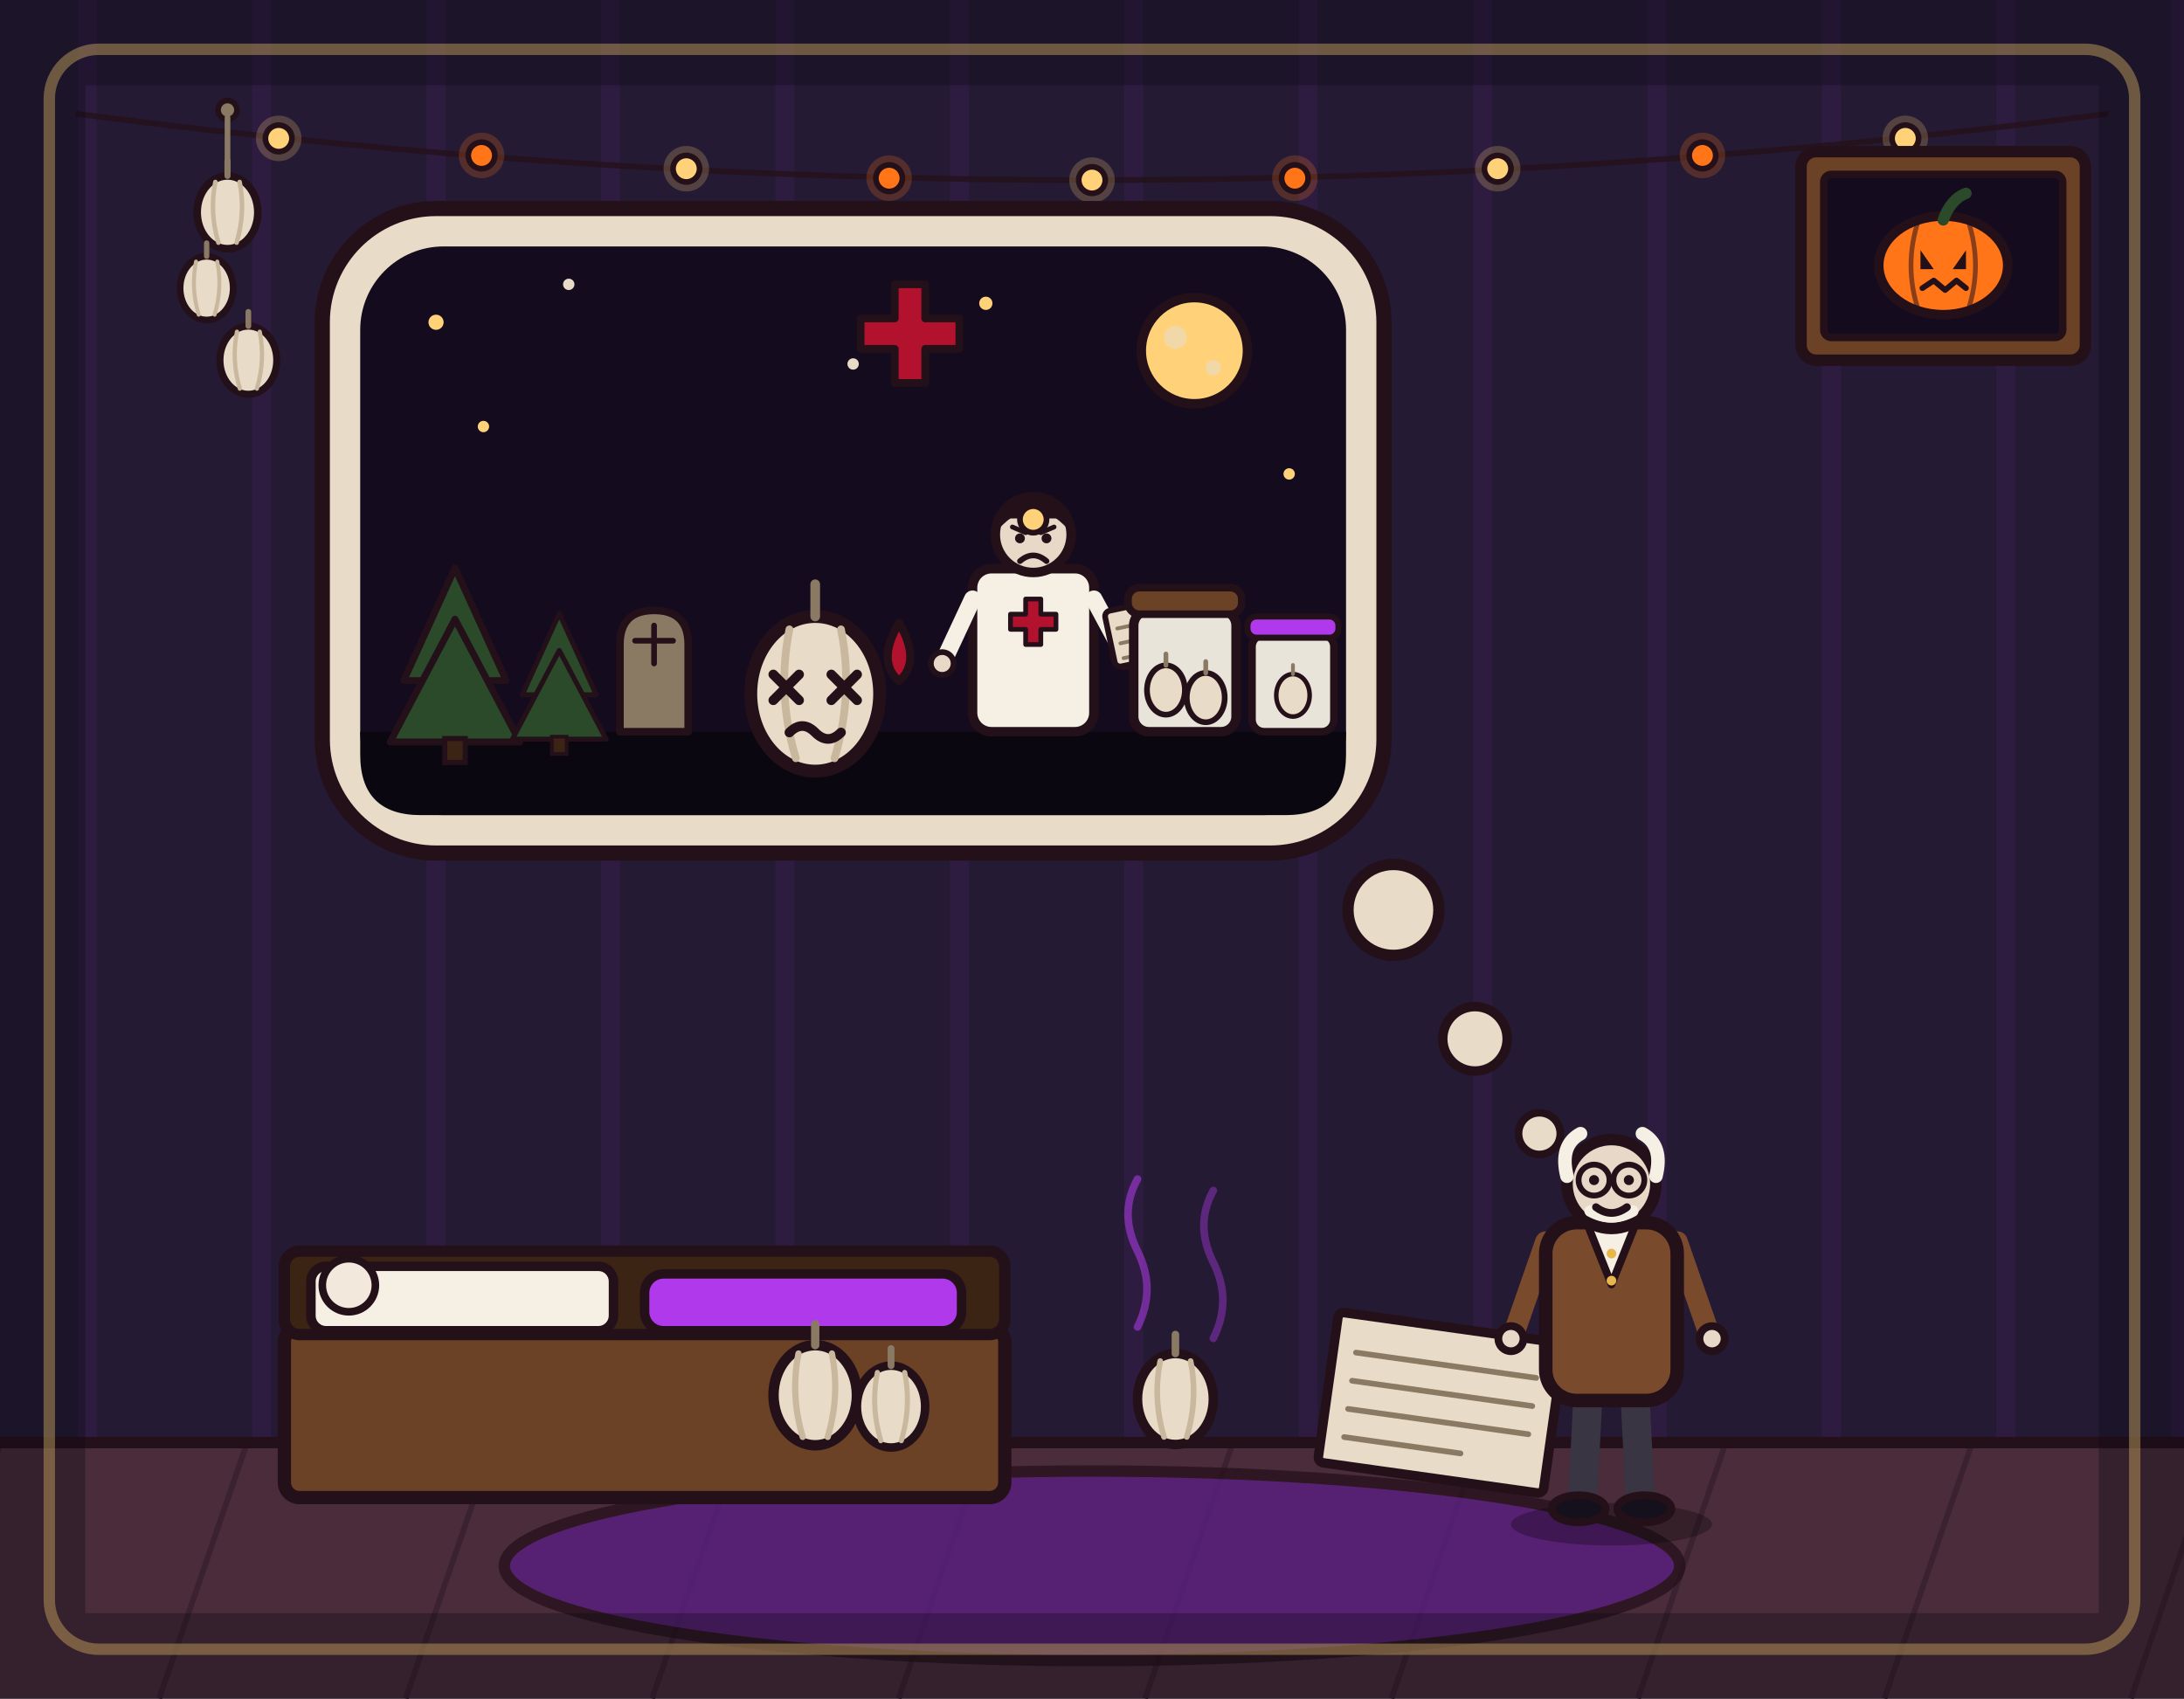
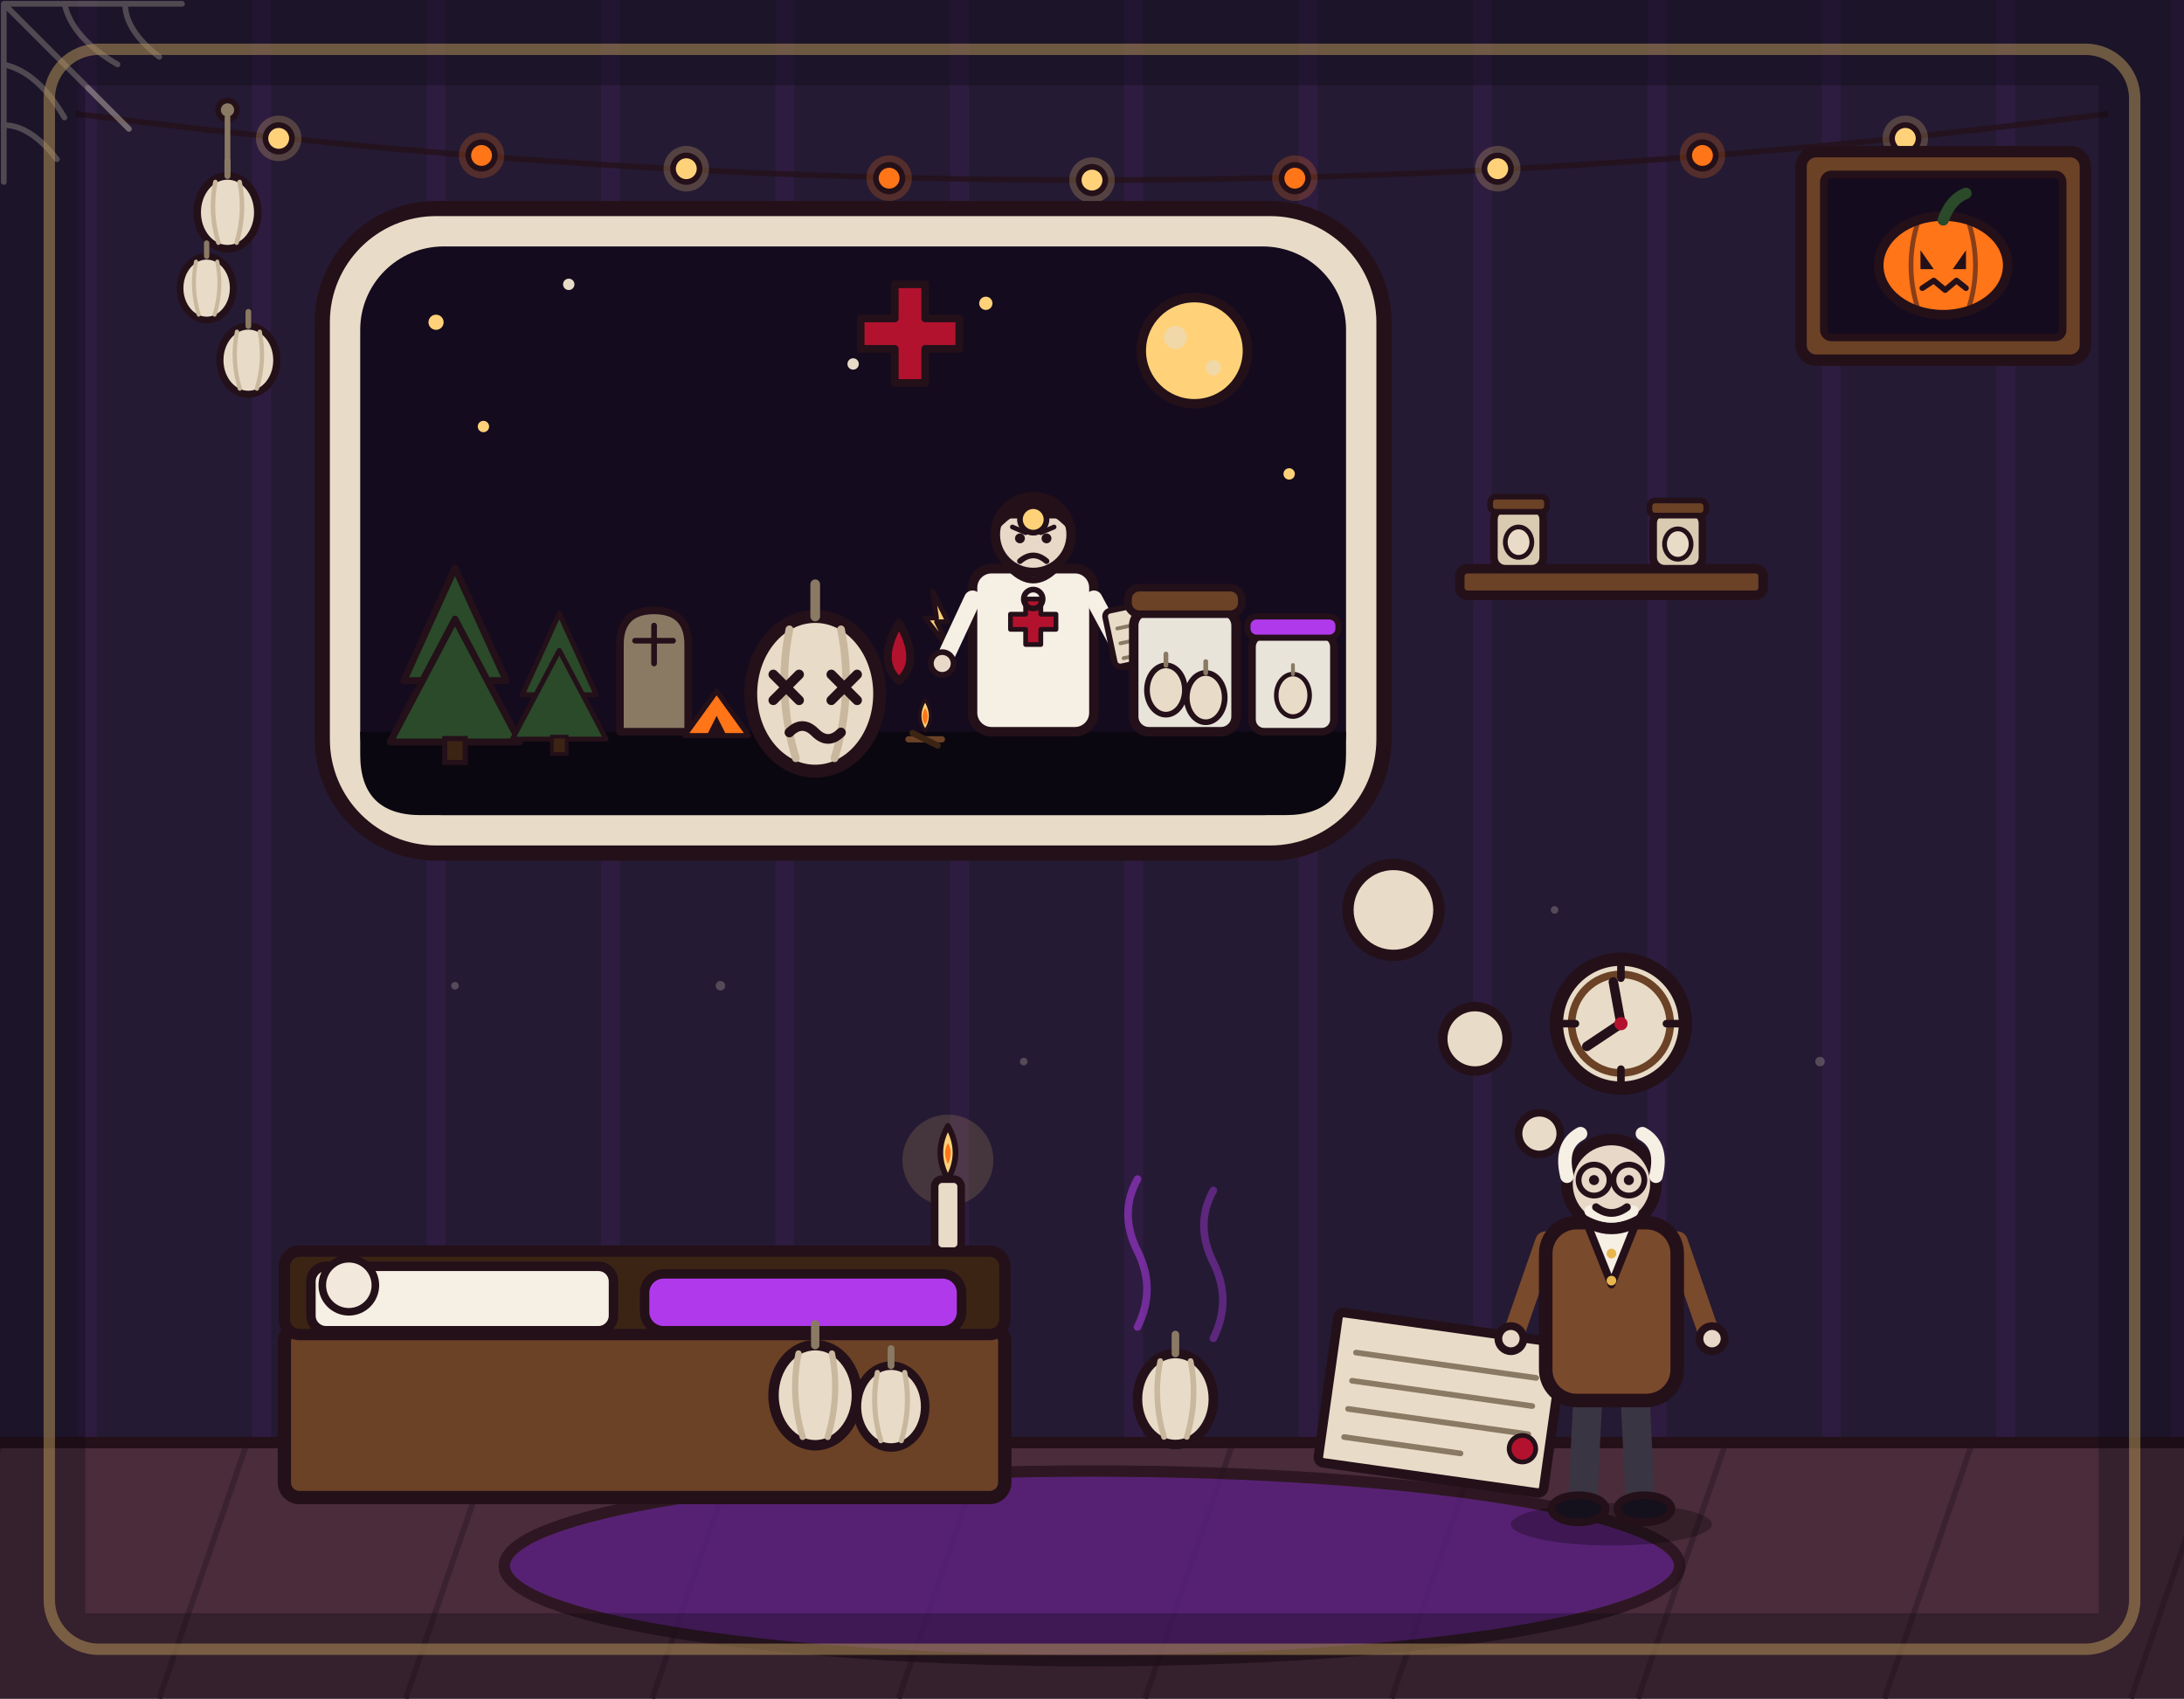
<svg xmlns="http://www.w3.org/2000/svg" viewBox="0 0 1152 896" width="1152" height="896">
  <rect x="0" y="0" width="1152" height="896" fill="#241a33" />
  <path d="M46 0V762M138 0V762M230 0V762M322 0V762M414 0V762M506 0V762M598 0V762M690 0V762M782 0V762M874 0V762M966 0V762M1058 0V762M1150 0V762" stroke="#b03aeb" stroke-width="10" opacity=".07" fill="none" />
  <path d="M40 60 Q576 130 1112 60" fill="none" stroke="#241019" stroke-width="3" opacity=".8" />
+   <g stroke="#e8dcc8" stroke-width="3" opacity=".4" fill="none" stroke-linecap="round">
+     <path d="M2 2 L2 96 M2 2 L96 2 M2 2 L68 68" />
+     <path d="M2 34 Q20 38 34 62 M34 2 Q38 20 62 34" />
+     <path d="M2 66 Q16 66 30 84 M66 2 Q66 16 84 30" />
+   </g>
+   <g fill="#e8dcc8" opacity=".25">
+     <circle cx="380" cy="520" r="2.5" />
+     <circle cx="820" cy="480" r="2" />
+     <circle cx="540" cy="560" r="2" />
+     <circle cx="960" cy="560" r="2.5" />
+     <circle cx="240" cy="520" r="2" />
+   </g>
  <g stroke="#241019" stroke-width="3" stroke-linejoin="round" stroke-linecap="round">
    <circle cx="147" cy="73" r="12" fill="#ffd27a" stroke="none" opacity=".22" />
    <circle cx="147" cy="73" r="7" fill="#ffd27a" />
    <circle cx="254" cy="82" r="12" fill="#ff7518" stroke="none" opacity=".22" />
    <circle cx="254" cy="82" r="7" fill="#ff7518" />
    <circle cx="362" cy="89" r="12" fill="#ffd27a" stroke="none" opacity=".22" />
    <circle cx="362" cy="89" r="7" fill="#ffd27a" />
    <circle cx="469" cy="94" r="12" fill="#ff7518" stroke="none" opacity=".22" />
    <circle cx="469" cy="94" r="7" fill="#ff7518" />
    <circle cx="576" cy="95" r="12" fill="#ffd27a" stroke="none" opacity=".22" />
    <circle cx="576" cy="95" r="7" fill="#ffd27a" />
    <circle cx="683" cy="94" r="12" fill="#ff7518" stroke="none" opacity=".22" />
    <circle cx="683" cy="94" r="7" fill="#ff7518" />
    <circle cx="790" cy="89" r="12" fill="#ffd27a" stroke="none" opacity=".22" />
    <circle cx="790" cy="89" r="7" fill="#ffd27a" />
    <circle cx="898" cy="82" r="12" fill="#ff7518" stroke="none" opacity=".22" />
    <circle cx="898" cy="82" r="7" fill="#ff7518" />
    <circle cx="1005" cy="73" r="12" fill="#ffd27a" stroke="none" opacity=".22" />
    <circle cx="1005" cy="73" r="7" fill="#ffd27a" />
  </g>
  <g transform="translate(120 0)">
    <circle cx="0" cy="58" r="5" fill="#8a7a64" stroke="#241019" stroke-width="3" />
    <line x1="0" y1="62" x2="0" y2="96" stroke="#8a7a64" stroke-width="3" stroke-linecap="round" />
    <g transform="translate(0 112) scale(.8)">
      <ellipse cx="0" cy="0" rx="20" ry="24" fill="#e8dcc8" stroke="#241019" stroke-width="5" stroke-linejoin="round" />
      <path d="M0 -24 L0 -34" fill="none" stroke="#8a7a64" stroke-width="4" stroke-linecap="round" />
      <path d="M-8 -20 Q-12 0 -6 20" fill="none" stroke="#c9b89e" stroke-width="3" stroke-linecap="round" />
      <path d="M8 -20 Q12 0 6 20" fill="none" stroke="#c9b89e" stroke-width="3" stroke-linecap="round" />
    </g>
    <g transform="translate(-11 152) scale(.7)">
      <ellipse cx="0" cy="0" rx="20" ry="24" fill="#e8dcc8" stroke="#241019" stroke-width="5" stroke-linejoin="round" />
      <path d="M0 -24 L0 -34" fill="none" stroke="#8a7a64" stroke-width="4" stroke-linecap="round" />
      <path d="M-8 -20 Q-12 0 -6 20" fill="none" stroke="#c9b89e" stroke-width="3" stroke-linecap="round" />
      <path d="M8 -20 Q12 0 6 20" fill="none" stroke="#c9b89e" stroke-width="3" stroke-linecap="round" />
    </g>
    <g transform="translate(11 190) scale(.75)">
      <ellipse cx="0" cy="0" rx="20" ry="24" fill="#e8dcc8" stroke="#241019" stroke-width="5" stroke-linejoin="round" />
      <path d="M0 -24 L0 -34" fill="none" stroke="#8a7a64" stroke-width="4" stroke-linecap="round" />
      <path d="M-8 -20 Q-12 0 -6 20" fill="none" stroke="#c9b89e" stroke-width="3" stroke-linecap="round" />
      <path d="M8 -20 Q12 0 6 20" fill="none" stroke="#c9b89e" stroke-width="3" stroke-linecap="round" />
    </g>
  </g>
  <g>
    <rect x="950" y="80" width="150" height="110" rx="8" fill="#6b4226" stroke="#241019" stroke-width="6" stroke-linejoin="round" />
    <rect x="962" y="92" width="126" height="86" rx="4" fill="#150b1e" stroke="#241019" stroke-width="4" />
    <ellipse cx="1025" cy="140" rx="34" ry="26" fill="#ff7518" stroke="#241019" stroke-width="5" stroke-linejoin="round" />
    <path d="M1012 116 Q1004 140 1012 164" fill="none" stroke="#241019" stroke-width="2.5" opacity=".55" />
    <path d="M1038 116 Q1046 140 1038 164" fill="none" stroke="#241019" stroke-width="2.5" opacity=".55" />
    <path d="M1025 116 Q1029 105 1037 102" fill="none" stroke="#2a4a2a" stroke-width="6" stroke-linecap="round" />
    <path d="M1013 132 L1020 142 L1013 142 Z" fill="#241019" />
    <path d="M1037 132 L1030 142 L1037 142 Z" fill="#241019" />
    <path d="M1014 152 L1020 148 L1026 153 L1032 148 L1037 152" fill="none" stroke="#241019" stroke-width="3" stroke-linecap="round" stroke-linejoin="round" />
  </g>
+   <g>
+     <circle cx="855" cy="540" r="34" fill="#e8dcc8" stroke="#241019" stroke-width="7" />
+     <circle cx="855" cy="540" r="26" fill="none" stroke="#6b4226" stroke-width="4" />
+     <line x1="855" y1="510" x2="855" y2="516" stroke="#241019" stroke-width="4" stroke-linecap="round" />
+     <line x1="855" y1="564" x2="855" y2="570" stroke="#241019" stroke-width="4" stroke-linecap="round" />
+     <line x1="825" y1="540" x2="831" y2="540" stroke="#241019" stroke-width="4" stroke-linecap="round" />
+     <line x1="879" y1="540" x2="885" y2="540" stroke="#241019" stroke-width="4" stroke-linecap="round" />
+     <line x1="855" y1="540" x2="851" y2="518" stroke="#241019" stroke-width="5" stroke-linecap="round" />
+     <line x1="855" y1="540" x2="837" y2="552" stroke="#241019" stroke-width="5" stroke-linecap="round" />
+     <circle cx="855" cy="540" r="3.5" fill="#b3122e" />
+   </g>
+   <g>
+     <rect x="770" y="300" width="160" height="14" rx="4" fill="#6b4226" stroke="#241019" stroke-width="5" stroke-linejoin="round" />
+     <rect x="788" y="268" width="26" height="32" rx="6" fill="#d9cbb2" stroke="#241019" stroke-width="4" />
+     <rect x="786" y="262" width="30" height="8" rx="3" fill="#6b4226" stroke="#241019" stroke-width="3" />
+     <ellipse cx="801" cy="286" rx="7" ry="8" fill="#e8dcc8" stroke="#241019" stroke-width="2.5" />
+     <rect x="872" y="270" width="26" height="30" rx="6" fill="#d9cbb2" stroke="#241019" stroke-width="4" />
+     <rect x="870" y="264" width="30" height="8" rx="3" fill="#6b4226" stroke="#241019" stroke-width="3" />
+     <ellipse cx="885" cy="287" rx="7" ry="8" fill="#e8dcc8" stroke="#241019" stroke-width="2.5" />
+   </g>
  <rect x="0" y="760" width="1152" height="136" fill="#4a2c3a" />
  <path d="M0 762 L-46 896M130 762 L84 896M260 762 L214 896M390 762 L344 896M520 762 L474 896M650 762 L604 896M780 762 L734 896M910 762 L864 896M1040 762 L994 896M1170 762 L1124 896" stroke="#3a2230" stroke-width="3" fill="none" />
  <line x1="0" y1="761" x2="1152" y2="761" stroke="#241019" stroke-width="6" stroke-linecap="round" />
  <ellipse cx="576" cy="826" rx="310" ry="50" fill="#5b1e86" stroke="#241019" stroke-width="6" stroke-linejoin="round" opacity=".75" />
  <rect x="150" y="700" width="380" height="90" rx="8" fill="#6b4226" stroke="#241019" stroke-width="7" stroke-linejoin="round" />
  <rect x="150" y="660" width="380" height="44" rx="8" fill="#3c2415" stroke="#241019" stroke-width="6" stroke-linejoin="round" />
  <rect x="164" y="668" width="159.6" height="34" rx="8" fill="#f6efe4" stroke="#241019" stroke-width="5" stroke-linejoin="round" />
  <rect x="340" y="672" width="167.2" height="30" rx="10" fill="#b03aeb" stroke="#241019" stroke-width="5" stroke-linejoin="round" />
  <circle cx="184" cy="678" r="14" fill="#f2e8dc" stroke="#241019" stroke-width="4" stroke-linejoin="round" />
+   <circle cx="500" cy="612" r="24" fill="#ffd27a" opacity=".15" />
+   <rect x="493" y="622" width="14" height="38" rx="4" fill="#e8dcc8" stroke="#241019" stroke-width="4" />
+   <path d="M500 622 Q508 608 500 594 Q492 608 500 622 Z" fill="#ffd27a" stroke="#241019" stroke-width="3" stroke-linejoin="round" />
+   <path d="M500 614 Q503 608 500 603 Q497 608 500 614 Z" fill="#ff7518" />
  <g transform="translate(430 736) scale(1.1)">
    <ellipse cx="0" cy="0" rx="20" ry="24" fill="#e8dcc8" stroke="#241019" stroke-width="5" stroke-linejoin="round" />
    <path d="M0 -24 L0 -34" fill="none" stroke="#8a7a64" stroke-width="4" stroke-linecap="round" />
    <path d="M-8 -20 Q-12 0 -6 20" fill="none" stroke="#c9b89e" stroke-width="3" stroke-linecap="round" />
    <path d="M8 -20 Q12 0 6 20" fill="none" stroke="#c9b89e" stroke-width="3" stroke-linecap="round" />
  </g>
  <g transform="translate(470 742) scale(0.9)">
    <ellipse cx="0" cy="0" rx="20" ry="24" fill="#e8dcc8" stroke="#241019" stroke-width="5" stroke-linejoin="round" />
    <path d="M0 -24 L0 -34" fill="none" stroke="#8a7a64" stroke-width="4" stroke-linecap="round" />
    <path d="M-8 -20 Q-12 0 -6 20" fill="none" stroke="#c9b89e" stroke-width="3" stroke-linecap="round" />
    <path d="M8 -20 Q12 0 6 20" fill="none" stroke="#c9b89e" stroke-width="3" stroke-linecap="round" />
  </g>
  <g transform="translate(620 738)">
    <ellipse cx="0" cy="0" rx="20" ry="24" fill="#e8dcc8" stroke="#241019" stroke-width="5" stroke-linejoin="round" />
    <path d="M0 -24 L0 -34" fill="none" stroke="#8a7a64" stroke-width="4" stroke-linecap="round" />
    <path d="M-8 -20 Q-12 0 -6 20" fill="none" stroke="#c9b89e" stroke-width="3" stroke-linecap="round" />
    <path d="M8 -20 Q12 0 6 20" fill="none" stroke="#c9b89e" stroke-width="3" stroke-linecap="round" />
  </g>
  <path d="M600 700 Q610 680 600 660 Q590 640 600 622" fill="none" stroke="#b03aeb" stroke-width="4" stroke-linecap="round" opacity=".55" />
  <path d="M640 706 Q650 686 640 666 Q630 646 640 628" fill="none" stroke="#b03aeb" stroke-width="4" stroke-linecap="round" opacity=".4" />
  <g transform="rotate(8 760 740)">
    <rect x="700" y="700" width="120" height="80" rx="3" fill="#e8dcc8" stroke="#241019" stroke-width="5" stroke-linejoin="round" />
    <line x1="712" y1="720" x2="808" y2="720" stroke="#8a7a64" stroke-width="3" stroke-linecap="round" />
    <line x1="712" y1="735" x2="808" y2="735" stroke="#8a7a64" stroke-width="3" stroke-linecap="round" />
    <line x1="712" y1="750" x2="808" y2="750" stroke="#8a7a64" stroke-width="3" stroke-linecap="round" />
    <line x1="712" y1="765" x2="774" y2="765" stroke="#8a7a64" stroke-width="3" stroke-linecap="round" />
+     <circle cx="806" cy="758" r="7" fill="#b3122e" stroke="#241019" stroke-width="2.5" />
  </g>
  <rect x="170" y="110" width="560" height="340" rx="60" fill="#e8dcc8" stroke="#241019" stroke-width="8" stroke-linejoin="round" />
  <circle cx="735" cy="480" r="24" fill="#e8dcc8" stroke="#241019" stroke-width="6" />
  <circle cx="778" cy="548" r="17" fill="#e8dcc8" stroke="#241019" stroke-width="5" />
  <circle cx="812" cy="598" r="11" fill="#e8dcc8" stroke="#241019" stroke-width="4" />
  <rect x="190" y="130" width="520" height="300" rx="44" fill="#150b1e" />
  <circle cx="630" cy="185" r="28" fill="#ffd27a" stroke="#241019" stroke-width="5" />
  <circle cx="620" cy="178" r="6" fill="#e8dcc8" opacity=".6" />
  <circle cx="640" cy="194" r="4" fill="#e8dcc8" opacity=".6" />
  <circle cx="230" cy="170" r="4" fill="#ffd27a" />
  <circle cx="300" cy="150" r="3" fill="#e8dcc8" />
  <circle cx="520" cy="160" r="3.5" fill="#ffd27a" />
  <circle cx="450" cy="192" r="3" fill="#e8dcc8" />
  <circle cx="680" cy="250" r="3" fill="#ffd27a" />
  <circle cx="255" cy="225" r="3" fill="#ffd27a" />
  <path d="M472 150 H488 V168 H506 V184 H488 V202 H472 V184 H454 V168 H472 Z" fill="#b3122e" stroke="#241019" stroke-width="4" stroke-linejoin="round" />
+   <path d="M492 312 L500 328 L494 328 L502 344 L488 326 L494 326 Z" fill="#ffd27a" stroke="#241019" stroke-width="2.5" stroke-linejoin="round" />
+   <path d="M520 344 L526 356 L521 356 L528 368 L517 352 L522 352 Z" fill="#ffd27a" stroke="#241019" stroke-width="2" stroke-linejoin="round" />
  <path d="M190 386 H710 V398 Q710 430 678 430 H222 Q190 430 190 398 Z" fill="#0b0710" />
  <g transform="translate(240 386) scale(.9)">
    <path d="M0 -96 L-30 -30 L30 -30 Z" fill="#2a4a2a" stroke="#241019" stroke-width="4" stroke-linejoin="round" />
    <path d="M0 -66 L-38 6 L38 6 Z" fill="#2a4a2a" stroke="#241019" stroke-width="4" stroke-linejoin="round" />
    <rect x="-6" y="4" width="12" height="14" fill="#3c2415" stroke="#241019" stroke-width="3" />
  </g>
  <g transform="translate(295 386) scale(.65)">
    <path d="M0 -96 L-30 -30 L30 -30 Z" fill="#2a4a2a" stroke="#241019" stroke-width="4" stroke-linejoin="round" />
    <path d="M0 -66 L-38 6 L38 6 Z" fill="#2a4a2a" stroke="#241019" stroke-width="4" stroke-linejoin="round" />
    <rect x="-6" y="4" width="12" height="14" fill="#3c2415" stroke="#241019" stroke-width="3" />
  </g>
  <g transform="translate(345 386)">
    <path d="M-18 0 V-46 Q-18 -64 0 -64 Q18 -64 18 -46 V0 Z" fill="#8a7a64" stroke="#241019" stroke-width="4" stroke-linejoin="round" />
    <line x1="0" y1="-56" x2="0" y2="-36" stroke="#241019" stroke-width="3" stroke-linecap="round" />
    <line x1="-10" y1="-48" x2="10" y2="-48" stroke="#241019" stroke-width="3" stroke-linecap="round" />
+   </g>
+   <g transform="translate(378 388) scale(.65)">
+     <path d="M-26 0 L0 -36 L26 0 Z" fill="#ff7518" stroke="#241019" stroke-width="4" stroke-linejoin="round" />
+     <path d="M-8 0 L0 -16 L8 0 Z" fill="#241019" />
+   </g>
+   <g transform="translate(488 390) scale(.55)">
+     <line x1="-16" y1="0" x2="16" y2="0" stroke="#6b4226" stroke-width="6" stroke-linecap="round" />
+     <line x1="-12" y1="-6" x2="12" y2="6" stroke="#3c2415" stroke-width="6" stroke-linecap="round" />
+     <path d="M0 -8 Q-10 -22 0 -38 Q10 -22 0 -8 Z" fill="#ffd27a" stroke="#241019" stroke-width="3" stroke-linejoin="round" />
+     <path d="M0 -14 Q-5 -22 0 -30 Q5 -22 0 -14 Z" fill="#ff7518" />
  </g>
  <g transform="translate(430 366) scale(1.7)">
    <ellipse cx="0" cy="0" rx="20" ry="24" fill="#e8dcc8" stroke="#241019" stroke-width="4" stroke-linejoin="round" />
    <path d="M0 -24 L0 -34" fill="none" stroke="#8a7a64" stroke-width="3" stroke-linecap="round" />
    <path d="M-8 -20 Q-12 0 -6 20" fill="none" stroke="#c9b89e" stroke-width="2.4" stroke-linecap="round" />
    <path d="M8 -20 Q12 0 6 20" fill="none" stroke="#c9b89e" stroke-width="2.4" stroke-linecap="round" />
    <path d="M-13 -6 L-5 2 M-5 -6 L-13 2" stroke="#241019" stroke-width="3" stroke-linecap="round" fill="none" />
    <path d="M5 -6 L13 2 M13 -6 L5 2" stroke="#241019" stroke-width="3" stroke-linecap="round" fill="none" />
    <path d="M-8 12 Q-4 8 0 12 Q4 16 8 12" fill="none" stroke="#241019" stroke-width="3" stroke-linecap="round" />
    <path d="M26 -22 Q33 -10 26 -4 Q19 -10 26 -22 Z" fill="#b3122e" stroke="#241019" stroke-width="2.5" stroke-linejoin="round" />
  </g>
  <g transform="translate(545 386)">
    <rect x="-32" y="-86" width="64" height="86" rx="10" fill="#f6efe4" stroke="#241019" stroke-width="5" stroke-linejoin="round" />
    <path d="M-4 -70 H4 V-62 H12 V-54 H4 V-46 H-4 V-54 H-12 V-62 H-4 Z" fill="#b3122e" stroke="#241019" stroke-width="2.5" stroke-linejoin="round" />
    <path d="M-32 -70 L-46 -40" fill="none" stroke="#f6efe4" stroke-width="9" stroke-linecap="round" />
    <path d="M32 -70 L46 -44" fill="none" stroke="#f6efe4" stroke-width="9" stroke-linecap="round" />
    <circle cx="-48" cy="-36" r="6" fill="#e8d8c8" stroke="#241019" stroke-width="3" />
    <circle cx="48" cy="-40" r="6" fill="#e8d8c8" stroke="#241019" stroke-width="3" />
    <g transform="rotate(-12 52 -52)">
      <rect x="40" y="-66" width="24" height="30" rx="3" fill="#e8dcc8" stroke="#241019" stroke-width="3" />
      <line x1="45" y1="-56" x2="59" y2="-56" stroke="#8a7a64" stroke-width="2" stroke-linecap="round" />
      <line x1="45" y1="-48" x2="59" y2="-48" stroke="#8a7a64" stroke-width="2" stroke-linecap="round" />
      <line x1="45" y1="-40" x2="55" y2="-40" stroke="#8a7a64" stroke-width="2" stroke-linecap="round" />
    </g>
    <circle cx="0" cy="-104" r="20" fill="#e8d8c8" stroke="#241019" stroke-width="5" />
    <path d="M-20 -108 Q0 -130 20 -108 Q10 -120 0 -120 Q-10 -120 -20 -108 Z" fill="#e8e4da" stroke="#241019" stroke-width="4" stroke-linejoin="round" />
+     <path d="M-12 -86 Q0 -74 12 -86" fill="none" stroke="#241019" stroke-width="3.5" stroke-linecap="round" />
+     <circle cx="0" cy="-70" r="5" fill="none" stroke="#241019" stroke-width="3" />
    <line x1="-14" y1="-114" x2="14" y2="-114" stroke="#241019" stroke-width="3" stroke-linecap="round" />
    <circle cx="0" cy="-112" r="7" fill="#ffd27a" stroke="#241019" stroke-width="3" />
    <circle cx="-7" cy="-102" r="2.6" fill="#241019" />
    <circle cx="7" cy="-102" r="2.6" fill="#241019" />
    <path d="M-11 -108 L-4 -105 M11 -108 L4 -105" stroke="#241019" stroke-width="2.5" stroke-linecap="round" fill="none" />
    <path d="M-7 -90 Q0 -96 7 -90" fill="none" stroke="#241019" stroke-width="3" stroke-linecap="round" />
  </g>
  <g transform="translate(625 386)">
    <rect x="-27" y="-64" width="54" height="64" rx="8" fill="#e8e4da" stroke="#241019" stroke-width="5" stroke-linejoin="round" />
    <rect x="-30" y="-76" width="60" height="14" rx="6" fill="#6b4226" stroke="#241019" stroke-width="4" stroke-linejoin="round" />
    <ellipse cx="-10" cy="-22" rx="10" ry="13" fill="#e8dcc8" stroke="#241019" stroke-width="3" stroke-linejoin="round" />
    <path d="M-10 -35 L-10 -41" stroke="#8a7a64" stroke-width="2.5" stroke-linecap="round" fill="none" />
    <ellipse cx="11" cy="-18" rx="10" ry="13" fill="#e8dcc8" stroke="#241019" stroke-width="3" stroke-linejoin="round" />
    <path d="M11 -31 L11 -37" stroke="#8a7a64" stroke-width="2.5" stroke-linecap="round" fill="none" />
  </g>
  <g transform="translate(682 386) scale(.8)">
    <rect x="-27" y="-64" width="54" height="64" rx="8" fill="#e8e4da" stroke="#241019" stroke-width="5" stroke-linejoin="round" />
    <rect x="-30" y="-76" width="60" height="14" rx="6" fill="#b03aeb" stroke="#241019" stroke-width="4" stroke-linejoin="round" />
    <ellipse cx="0" cy="-24" rx="11" ry="14" fill="#e8dcc8" stroke="#241019" stroke-width="3" stroke-linejoin="round" />
    <path d="M0 -38 L0 -44" stroke="#8a7a64" stroke-width="2.5" stroke-linecap="round" fill="none" />
  </g>
  <g transform="translate(850 800) scale(1.02 1.02)">
    <ellipse cx="0" cy="4" rx="52" ry="11" fill="#000000" stroke="none" opacity=".28" />
    <path d="M-12 -66 L-15 -6" fill="none" stroke="#3a3542" stroke-width="15" stroke-linecap="round" />
    <path d="M12 -66 L15 -6" fill="none" stroke="#3a3542" stroke-width="15" stroke-linecap="round" />
    <ellipse cx="-17" cy="-4" rx="14" ry="7" fill="#14101c" stroke="#241019" stroke-width="4" stroke-linejoin="round" />
    <ellipse cx="17" cy="-4" rx="14" ry="7" fill="#14101c" stroke="#241019" stroke-width="4" stroke-linejoin="round" />
    <path d="M-34 -142 L-50 -96" fill="none" stroke="#7a4a2c" stroke-width="11" stroke-linecap="round" />
    <circle cx="-52" cy="-92" r="6.5" fill="#e8d8c8" stroke="#241019" stroke-width="4" stroke-linejoin="round" />
    <path d="M34 -142 L50 -96" fill="none" stroke="#7a4a2c" stroke-width="11" stroke-linecap="round" />
    <circle cx="52" cy="-92" r="6.5" fill="#e8d8c8" stroke="#241019" stroke-width="4" stroke-linejoin="round" />
    <rect x="-34" y="-152" width="68" height="92" rx="16" fill="#7a4a2c" stroke="#241019" stroke-width="7" stroke-linejoin="round" />
    <path d="M-12 -150 L0 -120 L12 -150 Z" fill="#f6efe4" stroke="#241019" stroke-width="4" stroke-linejoin="round" />
    <circle cx="0" cy="-136" r="2.5" fill="#e8b64c" />
    <circle cx="0" cy="-122" r="2.5" fill="#e8b64c" />
    <circle cx="0" cy="-172" r="23" fill="#e8d8c8" stroke="#241019" stroke-width="6" stroke-linejoin="round" />
    <path d="M-23 -176 Q-27 -192 -16 -198" fill="none" stroke="#f6efe4" stroke-width="7" stroke-linecap="round" />
    <path d="M23 -176 Q27 -192 16 -198" fill="none" stroke="#f6efe4" stroke-width="7" stroke-linecap="round" />
    <circle cx="-9" cy="-174" r="2.6" fill="#241019" />
    <circle cx="9" cy="-174" r="2.6" fill="#241019" />
    <circle cx="-9" cy="-174" r="8" fill="none" stroke="#241019" stroke-width="3" />
    <circle cx="9" cy="-174" r="8" fill="none" stroke="#241019" stroke-width="3" />
    <line x1="-1" y1="-174" x2="1" y2="-174" stroke="#241019" stroke-width="3" stroke-linecap="round" />
    <path d="M-11 -158 Q0 -152 11 -158" fill="none" stroke="#f6efe4" stroke-width="6" stroke-linecap="round" />
    <path d="M-8 -160 Q0 -154 8 -160" fill="none" stroke="#241019" stroke-width="4" stroke-linecap="round" />
  </g>
  <rect x="26" y="26" width="1100" height="844" rx="26" fill="none" stroke="#ffd27a" stroke-width="6" opacity=".55" />
  <rect x="0" y="0" width="1152" height="896" fill="none" stroke="#0b0710" stroke-width="90" opacity=".32" />
</svg>
